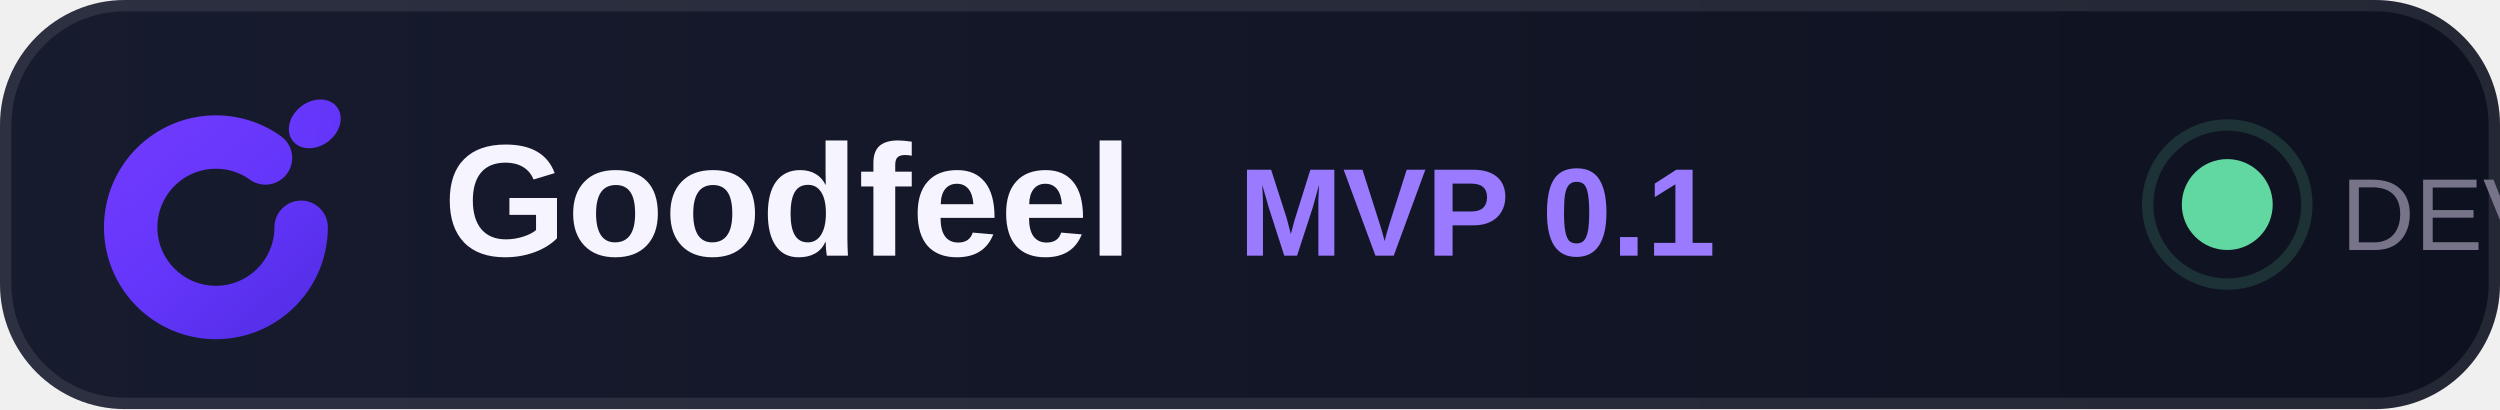
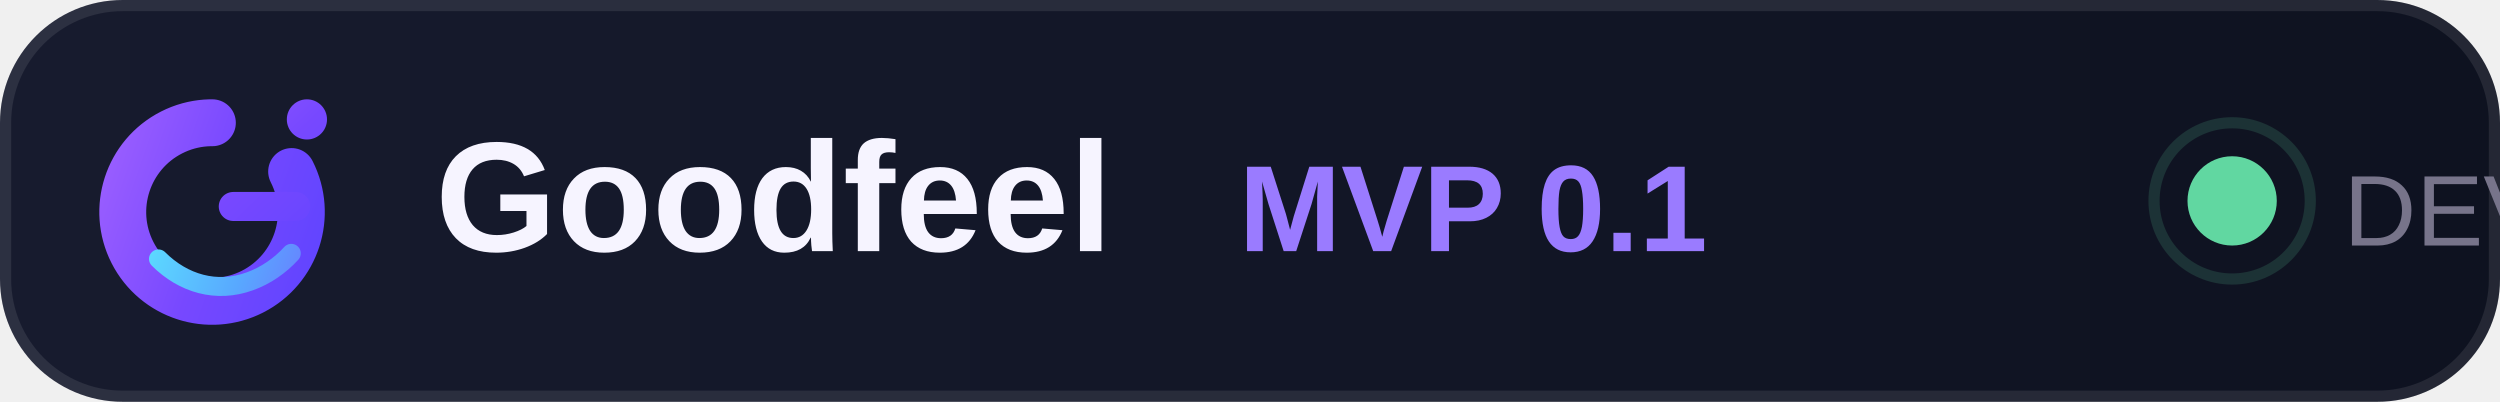
- <svg xmlns="http://www.w3.org/2000/svg" width="220" height="36" viewBox="0 0 220 36" role="img" aria-label="Goodfeel MVP 0.1">
+ <svg xmlns="http://www.w3.org/2000/svg" width="224" height="36" viewBox="0 0 224 36" role="img" aria-label="Goodfeel MVP 0.1">
  <defs>
    <linearGradient id="bg" x1="0" x2="1">
      <stop offset="0" stop-color="#171b2e" />
      <stop offset="1" stop-color="#0e1220" />
    </linearGradient>
-     <linearGradient id="accent" x1="10" y1="7" x2="31" y2="31" gradientUnits="userSpaceOnUse">
-       <stop offset="0" stop-color="#743dff" />
-       <stop offset="0.52" stop-color="#6335fa" />
-       <stop offset="1" stop-color="#4b2bdc" />
+     <linearGradient id="main" x1="8" x2="34" y1="5" y2="32" gradientUnits="userSpaceOnUse">
+       <stop offset="0" stop-color="#b06cff" />
+       <stop offset="0.48" stop-color="#7748ff" />
+       <stop offset="1" stop-color="#4e42ff" />
+     </linearGradient>
+     <linearGradient id="flow" x1="10" x2="29" y1="24" y2="31" gradientUnits="userSpaceOnUse">
+       <stop offset="0" stop-color="#5de8ff" />
+       <stop offset="0.55" stop-color="#58a8ff" />
+       <stop offset="1" stop-color="#7267ff" />
    </linearGradient>
  </defs>
-   <rect width="220" height="36" rx="11" fill="url(#bg)" />
-   <rect x="0.5" y="0.5" width="219" height="35" rx="10.5" fill="none" stroke="#ffffff" stroke-opacity=".09" />
-   <circle cx="19" cy="20" r="7.5" fill="none" stroke="url(#accent)" stroke-width="4.7" stroke-linecap="round" stroke-dasharray="40 7.5" />
-   <ellipse cx="27.7" cy="10.9" rx="2.45" ry="1.95" fill="url(#accent)" transform="rotate(-37 27.7 10.9)" />
+   <rect width="224" height="36" rx="11" fill="url(#bg)" />
+   <rect x="0.5" y="0.5" width="223" height="35" rx="10.5" fill="none" stroke="#ffffff" stroke-opacity=".09" />
+   <circle cx="19" cy="19" r="8" fill="none" stroke="url(#main)" stroke-width="4.2" stroke-linecap="round" stroke-dasharray="41.5 8.8" transform="rotate(-27 19 19)" />
+   <path d="M14.2 23.2C16.4 25.4 19.4 26.3 22.4 25.2C23.8 24.7 25.1 23.8 26.1 22.7" fill="none" stroke="url(#flow)" stroke-width="1.7" stroke-linecap="round" />
+   <path d="M20.9 18.5H26.5" fill="none" stroke="url(#main)" stroke-width="2.6" stroke-linecap="round" />
+   <circle cx="27.5" cy="10.7" r="1.8" fill="url(#main)" />
  <text x="39" y="22.5" fill="#f6f4ff" font-family="Segoe UI,Arial,sans-serif" font-size="14" font-weight="700">Goodfeel</text>
-   <text x="109" y="22.5" fill="#9a7bff" font-family="Segoe UI,Arial,sans-serif" font-size="11" font-weight="700">MVP 0.1</text>
-   <circle cx="196" cy="18" r="4" fill="#61d7a1" />
-   <circle cx="196" cy="18" r="7" fill="none" stroke="#61d7a1" stroke-opacity=".16" />
-   <text x="206" y="22" fill="#77748a" font-family="Segoe UI,Arial,sans-serif" font-size="9">DEV</text>
+   <text x="111" y="22.5" fill="#9a7bff" font-family="Segoe UI,Arial,sans-serif" font-size="11" font-weight="700">MVP 0.1</text>
+   <circle cx="200" cy="18" r="4" fill="#61d7a1" />
+   <circle cx="200" cy="18" r="7" fill="none" stroke="#61d7a1" stroke-opacity=".16" />
+   <text x="210" y="22" fill="#77748a" font-family="Segoe UI,Arial,sans-serif" font-size="9">DEV</text>
</svg>
